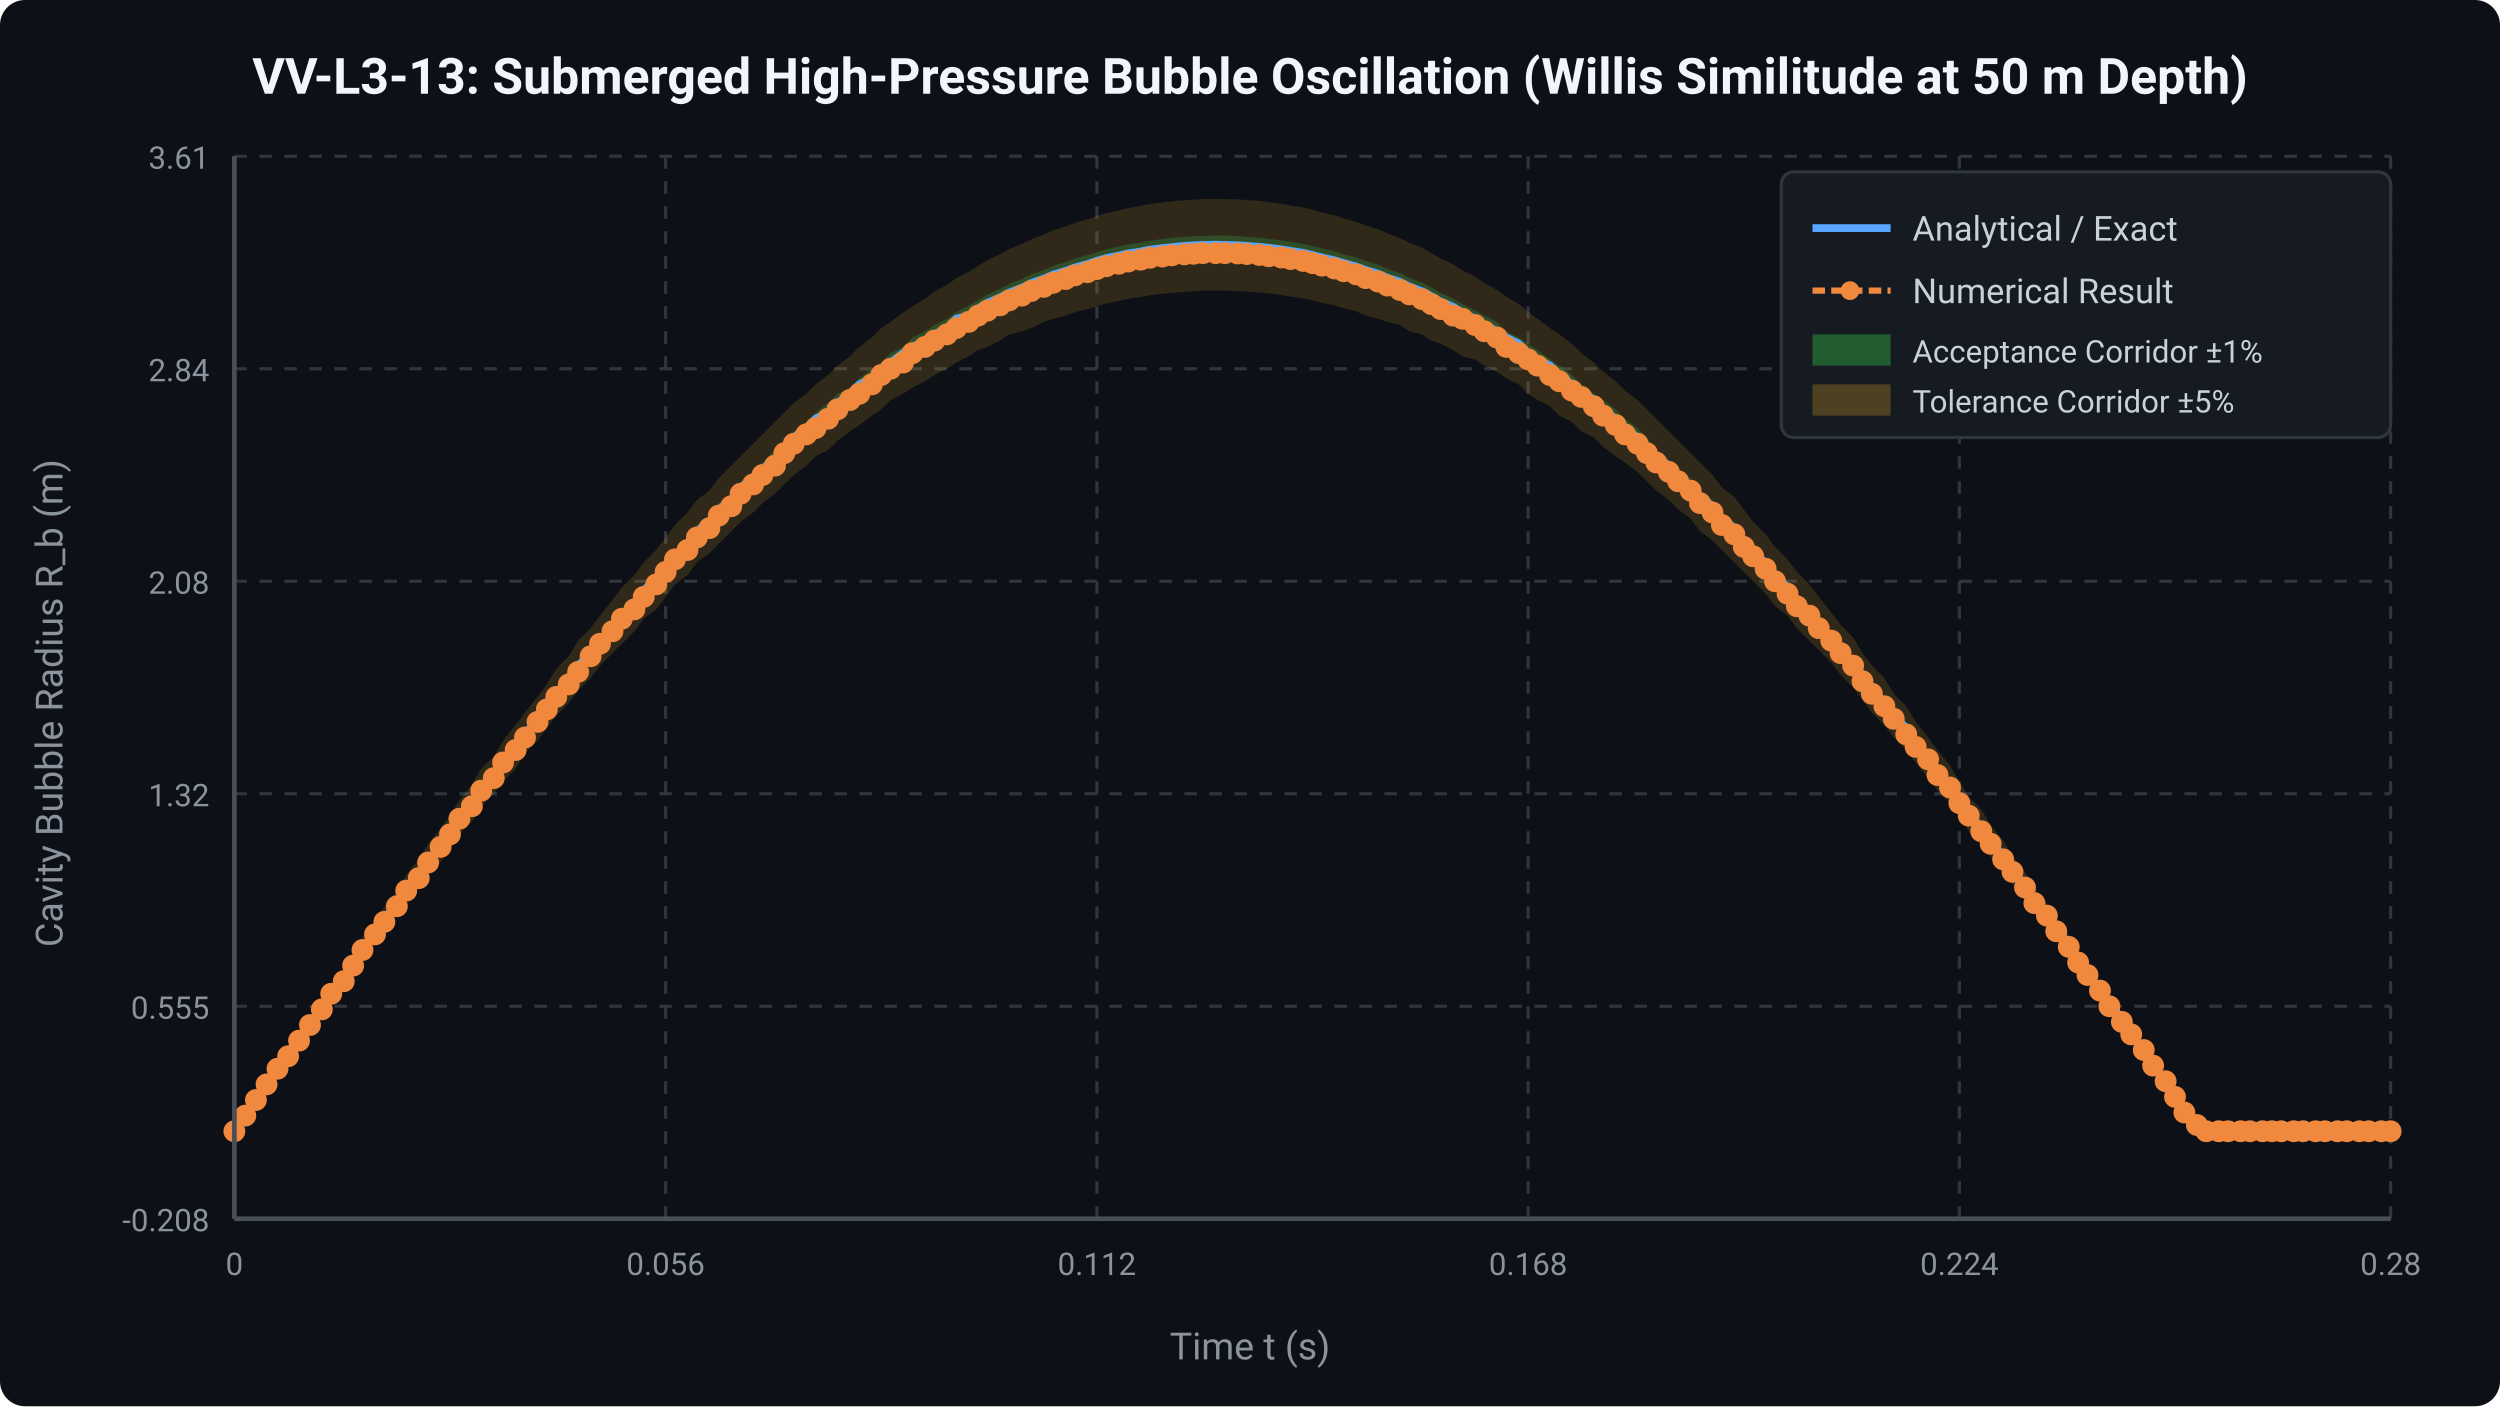
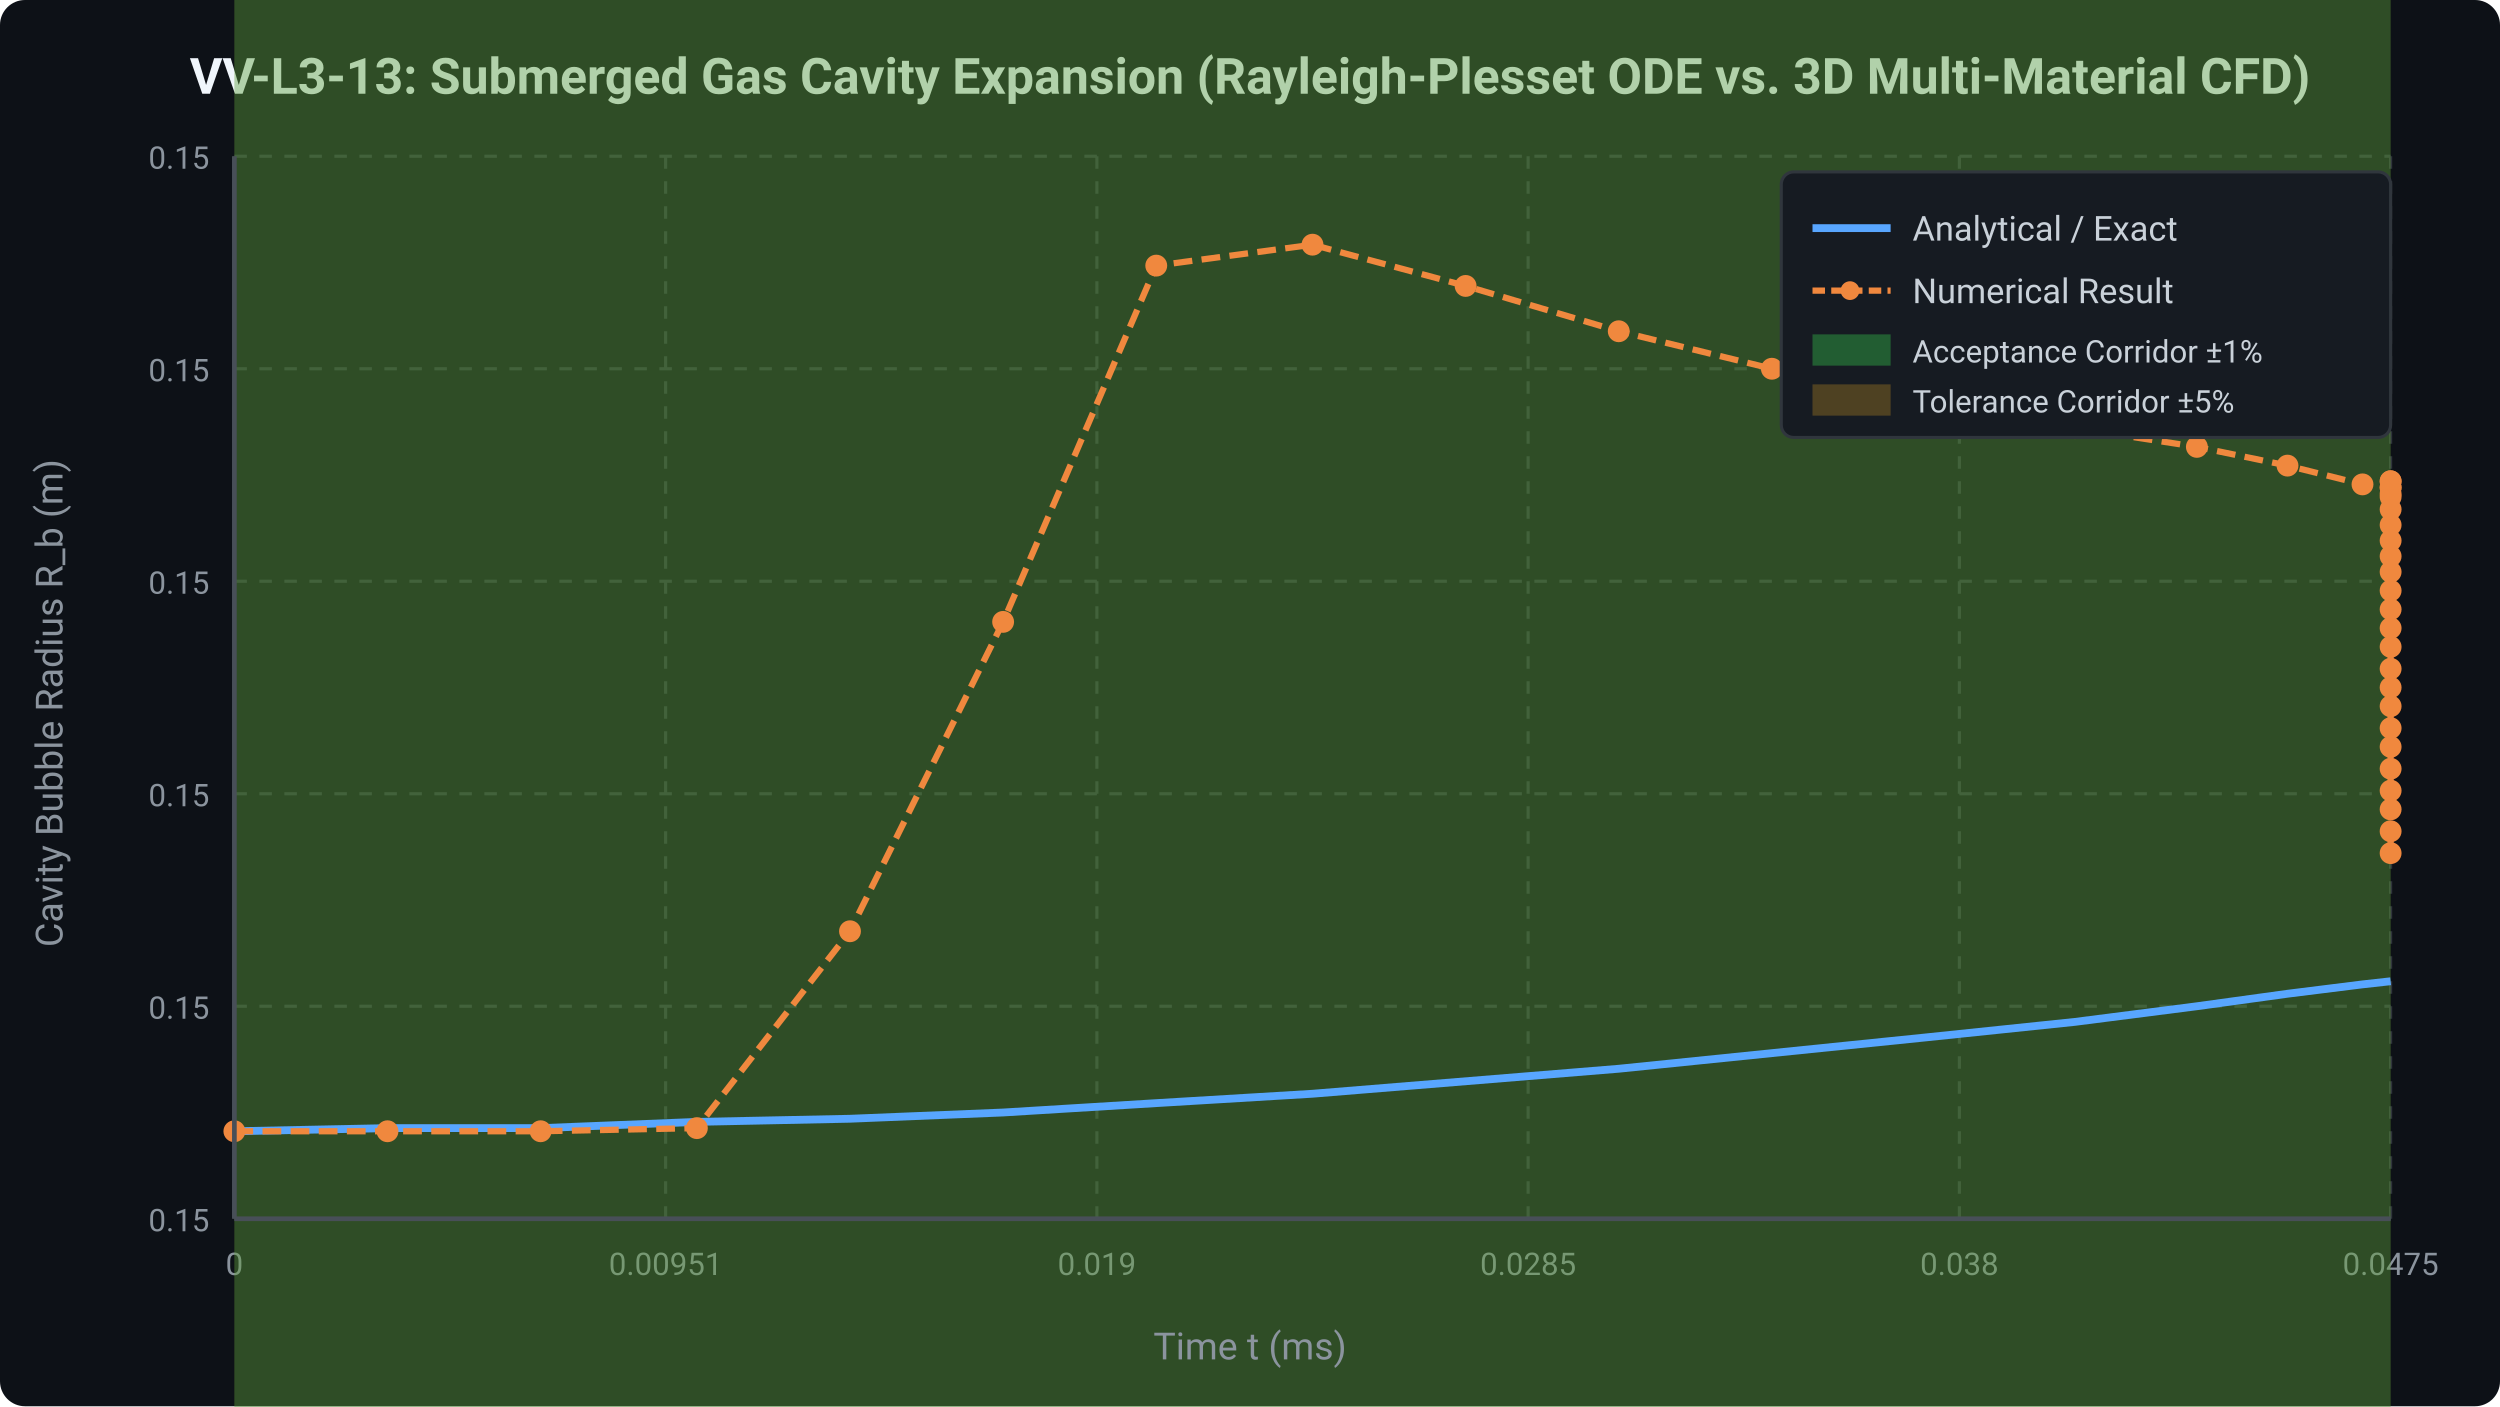
<svg xmlns="http://www.w3.org/2000/svg" viewBox="0 0 800 450" width="800" height="450">
  <style>
    text { font-family: -apple-system, BlinkMacSystemFont, 'Segoe UI', Roboto, Helvetica, Arial, sans-serif; fill: #c9d1d9; }
    .title { font-size: 16px; font-weight: 600; fill: #f0f6fc; }
    .axis-label { font-size: 12px; fill: #8b949e; }
    .tick { font-size: 10px; fill: #8b949e; }
    .grid { stroke: #30363d; stroke-width: 1; stroke-dasharray: 4,4; }
    .axis-line { stroke: #484f58; stroke-width: 1.5; }
    .exact-curve { fill: none; stroke: #58a6ff; stroke-width: 2.5; }
    .num-curve { fill: none; stroke: #f0883e; stroke-width: 2.0; stroke-dasharray: 6,3; }
    .corridor-yellow { fill: rgba(210, 153, 34, 0.18); }
    .corridor-green { fill: rgba(46, 160, 67, 0.30); }
  </style>
  <rect width="800" height="450" fill="#0d1117" rx="8" />
-   <text x="400" y="30" text-anchor="middle" class="title">VV-L3-13: Submerged High-Pressure Bubble Oscillation (Willis Similitude at 50 m Depth)</text>
+   <text x="400" y="30" text-anchor="middle" class="title">VV-L3-13: Submerged Gas Cavity Expansion (Rayleigh-Plesset ODE vs. 3D Multi-Material CFD)</text>
  <line x1="75" y1="390" x2="765" y2="390" class="grid" />
-   <text x="67" y="394" text-anchor="end" class="tick">-0.208</text>
+   <text x="67" y="394" text-anchor="end" class="tick">0.15</text>
  <line x1="75" y1="322" x2="765" y2="322" class="grid" />
-   <text x="67" y="326" text-anchor="end" class="tick">0.555</text>
+   <text x="67" y="326" text-anchor="end" class="tick">0.15</text>
  <line x1="75" y1="254" x2="765" y2="254" class="grid" />
-   <text x="67" y="258" text-anchor="end" class="tick">1.32</text>
+   <text x="67" y="258" text-anchor="end" class="tick">0.15</text>
  <line x1="75" y1="186" x2="765" y2="186" class="grid" />
-   <text x="67" y="190" text-anchor="end" class="tick">2.08</text>
+   <text x="67" y="190" text-anchor="end" class="tick">0.15</text>
  <line x1="75" y1="118" x2="765" y2="118" class="grid" />
-   <text x="67" y="122" text-anchor="end" class="tick">2.84</text>
+   <text x="67" y="122" text-anchor="end" class="tick">0.15</text>
  <line x1="75" y1="50" x2="765" y2="50" class="grid" />
-   <text x="67" y="54" text-anchor="end" class="tick">3.61</text>
+   <text x="67" y="54" text-anchor="end" class="tick">0.15</text>
  <line x1="75" y1="50" x2="75" y2="390" class="grid" />
  <text x="75" y="408" text-anchor="middle" class="tick">0</text>
  <line x1="213" y1="50" x2="213" y2="390" class="grid" />
-   <text x="213" y="408" text-anchor="middle" class="tick">0.056</text>
+   <text x="213" y="408" text-anchor="middle" class="tick">0.00951</text>
  <line x1="351" y1="50" x2="351" y2="390" class="grid" />
-   <text x="351" y="408" text-anchor="middle" class="tick">0.112</text>
+   <text x="351" y="408" text-anchor="middle" class="tick">0.019</text>
  <line x1="489" y1="50" x2="489" y2="390" class="grid" />
-   <text x="489" y="408" text-anchor="middle" class="tick">0.168</text>
+   <text x="489" y="408" text-anchor="middle" class="tick">0.0285</text>
  <line x1="627" y1="50" x2="627" y2="390" class="grid" />
-   <text x="627" y="408" text-anchor="middle" class="tick">0.224</text>
+   <text x="627" y="408" text-anchor="middle" class="tick">0.038</text>
  <line x1="765" y1="50" x2="765" y2="390" class="grid" />
-   <text x="765" y="408" text-anchor="middle" class="tick">0.28</text>
-   <path class="corridor-yellow" d="M 75 361 L 78.5 356 L 81.9 351 L 85.3 346 L 88.8 341 L 92.2 336 L 95.7 330 L 99.2 325 L 103 320 L 106 315 L 110 310 L 113 305 L 116 300 L 120 295 L 123 290 L 127 285 L 130 280 L 134 275 L 137 270 L 141 265 L 144 261 L 147 256 L 151 251 L 154 246 L 158 242 L 161 237 L 165 232 L 168 228 L 172 223 L 175 219 L 178 214 L 182 210 L 185 205 L 189 201 L 192 197 L 196 192 L 199 188 L 203 184 L 206 180 L 210 176 L 213 172 L 216 168 L 220 164 L 223 160 L 227 157 L 230 153 L 234 149 L 237 146 L 241 142 L 244 139 L 248 135 L 251 132 L 254 129 L 258 126 L 261 123 L 265 120 L 268 117 L 272 114 L 275 111 L 279 108 L 282 105 L 285 103 L 289 100 L 292 98 L 296 95.6 L 299 93.3 L 303 91.2 L 306 89 L 310 87 L 313 85.1 L 316 83.2 L 320 81.4 L 323 79.7 L 327 78.1 L 330 76.6 L 334 75.1 L 337 73.7 L 341 72.5 L 344 71.3 L 348 70.2 L 351 69.1 L 354 68.2 L 358 67.4 L 361 66.6 L 365 65.9 L 368 65.3 L 372 64.8 L 375 64.4 L 379 64.1 L 382 63.9 L 385 63.7 L 389 63.7 L 392 63.7 L 396 63.8 L 399 64 L 403 64.3 L 406 64.7 L 410 65.2 L 413 65.8 L 417 66.4 L 420 67.1 L 423 68 L 427 68.9 L 430 69.9 L 434 71 L 437 72.1 L 441 73.4 L 444 74.7 L 448 76.2 L 451 77.7 L 455 79.3 L 458 81 L 461 82.7 L 465 84.6 L 468 86.5 L 472 88.5 L 475 90.6 L 479 92.8 L 482 95 L 486 97.3 L 489 99.8 L 492 102 L 496 105 L 499 107 L 503 110 L 506 113 L 510 116 L 513 119 L 517 122 L 520 125 L 524 128 L 527 131 L 530 134 L 534 138 L 537 141 L 541 145 L 544 148 L 548 152 L 551 156 L 555 159 L 558 163 L 561 167 L 565 171 L 568 175 L 572 179 L 575 183 L 579 187 L 582 191 L 586 196 L 589 200 L 593 204 L 596 209 L 599 213 L 603 217 L 606 222 L 610 226 L 613 231 L 617 236 L 620 240 L 624 245 L 627 250 L 630 255 L 634 259 L 637 264 L 641 269 L 644 274 L 648 279 L 651 284 L 655 289 L 658 294 L 662 299 L 665 304 L 668 309 L 672 314 L 675 319 L 679 324 L 682 329 L 686 334 L 689 339 L 693 344 L 696 350 L 699 355 L 703 360 L 706 361 L 710 361 L 713 361 L 717 361 L 720 361 L 724 361 L 727 361 L 730 361 L 734 361 L 737 361 L 741 361 L 744 361 L 748 361 L 751 361 L 755 361 L 758 361 L 762 361 L 765 361 L 765 362 L 762 362 L 758 362 L 755 362 L 751 362 L 748 362 L 744 362 L 741 362 L 737 362 L 734 362 L 730 362 L 727 362 L 724 362 L 720 362 L 717 362 L 713 362 L 710 362 L 706 362 L 703 361 L 699 356 L 696 352 L 693 347 L 689 342 L 686 338 L 682 333 L 679 329 L 675 324 L 672 319 L 668 315 L 665 310 L 662 306 L 658 301 L 655 297 L 651 292 L 648 288 L 644 283 L 641 279 L 637 274 L 634 270 L 630 266 L 627 261 L 624 257 L 620 253 L 617 249 L 613 244 L 610 240 L 606 236 L 603 232 L 599 228 L 596 224 L 593 220 L 589 216 L 586 212 L 582 208 L 579 205 L 575 201 L 572 197 L 568 194 L 565 190 L 561 186 L 558 183 L 555 180 L 551 176 L 548 173 L 544 170 L 541 166 L 537 163 L 534 160 L 530 157 L 527 154 L 524 151 L 520 148 L 517 146 L 513 143 L 510 140 L 506 138 L 503 135 L 499 133 L 496 130 L 492 128 L 489 126 L 486 123 L 482 121 L 479 119 L 475 117 L 472 115 L 468 114 L 465 112 L 461 110 L 458 109 L 455 107 L 451 106 L 448 104 L 444 103 L 441 102 L 437 101 L 434 99.6 L 430 98.6 L 427 97.7 L 423 96.9 L 420 96.1 L 417 95.5 L 413 94.9 L 410 94.4 L 406 93.9 L 403 93.6 L 399 93.3 L 396 93.1 L 392 93 L 389 93 L 385 93 L 382 93.2 L 379 93.4 L 375 93.7 L 372 94 L 368 94.5 L 365 95 L 361 95.6 L 358 96.3 L 354 97.1 L 351 97.9 L 348 98.9 L 344 99.9 L 341 101 L 337 102 L 334 103 L 330 105 L 327 106 L 323 107 L 320 109 L 316 111 L 313 112 L 310 114 L 306 116 L 303 118 L 299 120 L 296 122 L 292 124 L 289 126 L 285 128 L 282 131 L 279 133 L 275 136 L 272 138 L 268 141 L 265 144 L 261 146 L 258 149 L 254 152 L 251 155 L 248 158 L 244 161 L 241 164 L 237 167 L 234 170 L 230 174 L 227 177 L 223 180 L 220 184 L 216 187 L 213 191 L 210 195 L 206 198 L 203 202 L 199 206 L 196 209 L 192 213 L 189 217 L 185 221 L 182 225 L 178 229 L 175 233 L 172 237 L 168 241 L 165 246 L 161 250 L 158 254 L 154 258 L 151 263 L 147 267 L 144 271 L 141 276 L 137 280 L 134 284 L 130 289 L 127 293 L 123 298 L 120 302 L 116 307 L 113 311 L 110 316 L 106 321 L 103 325 L 99.2 330 L 95.7 334 L 92.2 339 L 88.8 344 L 85.3 348 L 81.9 353 L 78.5 358 L 75 362 Z" />
-   <path class="corridor-green" d="M 75 362 L 78.5 357 L 81.9 352 L 85.3 347 L 88.8 342 L 92.2 337 L 95.7 332 L 99.2 327 L 103 322 L 106 317 L 110 312 L 113 308 L 116 303 L 120 298 L 123 293 L 127 288 L 130 284 L 134 279 L 137 274 L 141 270 L 144 265 L 147 260 L 151 256 L 154 251 L 158 247 L 161 242 L 165 238 L 168 233 L 172 229 L 175 224 L 178 220 L 182 216 L 185 212 L 189 207 L 192 203 L 196 199 L 199 195 L 203 191 L 206 187 L 210 183 L 213 180 L 216 176 L 220 172 L 223 168 L 227 165 L 230 161 L 234 158 L 237 154 L 241 151 L 244 148 L 248 144 L 251 141 L 254 138 L 258 135 L 261 132 L 265 129 L 268 126 L 272 124 L 275 121 L 279 118 L 282 116 L 285 113 L 289 111 L 292 108 L 296 106 L 299 104 L 303 102 L 306 99.8 L 310 97.8 L 313 96 L 316 94.2 L 320 92.5 L 323 90.8 L 327 89.3 L 330 87.8 L 334 86.4 L 337 85.1 L 341 83.8 L 344 82.7 L 348 81.6 L 351 80.7 L 354 79.8 L 358 78.9 L 361 78.2 L 365 77.6 L 368 77 L 372 76.5 L 375 76.1 L 379 75.8 L 382 75.6 L 385 75.5 L 389 75.4 L 392 75.4 L 396 75.5 L 399 75.8 L 403 76 L 406 76.4 L 410 76.9 L 413 77.4 L 417 78 L 420 78.7 L 423 79.5 L 427 80.4 L 430 81.4 L 434 82.4 L 437 83.5 L 441 84.7 L 444 86 L 448 87.4 L 451 88.9 L 455 90.4 L 458 92 L 461 93.7 L 465 95.5 L 468 97.3 L 472 99.3 L 475 101 L 479 103 L 482 106 L 486 108 L 489 110 L 492 112 L 496 115 L 499 117 L 503 120 L 506 123 L 510 126 L 513 128 L 517 131 L 520 134 L 524 137 L 527 140 L 530 144 L 534 147 L 537 150 L 541 153 L 544 157 L 548 160 L 551 164 L 555 167 L 558 171 L 561 175 L 565 179 L 568 182 L 572 186 L 575 190 L 579 194 L 582 198 L 586 202 L 589 206 L 593 211 L 596 215 L 599 219 L 603 223 L 606 228 L 610 232 L 613 236 L 617 241 L 620 245 L 624 250 L 627 254 L 630 259 L 634 264 L 637 268 L 641 273 L 644 278 L 648 282 L 651 287 L 655 292 L 658 297 L 662 302 L 665 306 L 668 311 L 672 316 L 675 321 L 679 326 L 682 331 L 686 336 L 689 341 L 693 345 L 696 350 L 699 355 L 703 360 L 706 362 L 710 362 L 713 362 L 717 362 L 720 362 L 724 362 L 727 362 L 730 362 L 734 362 L 737 362 L 741 362 L 744 362 L 748 362 L 751 362 L 755 362 L 758 362 L 762 362 L 765 362 L 765 362 L 762 362 L 758 362 L 755 362 L 751 362 L 748 362 L 744 362 L 741 362 L 737 362 L 734 362 L 730 362 L 727 362 L 724 362 L 720 362 L 717 362 L 713 362 L 710 362 L 706 362 L 703 360 L 699 356 L 696 351 L 693 346 L 689 341 L 686 336 L 682 332 L 679 327 L 675 322 L 672 317 L 668 312 L 665 308 L 662 303 L 658 298 L 655 293 L 651 289 L 648 284 L 644 280 L 641 275 L 637 270 L 634 266 L 630 261 L 627 257 L 624 252 L 620 248 L 617 243 L 613 239 L 610 235 L 606 230 L 603 226 L 599 222 L 596 218 L 593 214 L 589 210 L 586 206 L 582 202 L 579 198 L 575 194 L 572 190 L 568 186 L 565 182 L 561 179 L 558 175 L 555 171 L 551 168 L 548 164 L 544 161 L 541 158 L 537 154 L 534 151 L 530 148 L 527 145 L 524 142 L 520 139 L 517 136 L 513 133 L 510 130 L 506 128 L 503 125 L 499 123 L 496 120 L 492 118 L 489 115 L 486 113 L 482 111 L 479 109 L 475 107 L 472 105 L 468 103 L 465 101 L 461 99.2 L 458 97.6 L 455 96 L 451 94.5 L 448 93 L 444 91.7 L 441 90.4 L 437 89.2 L 434 88.1 L 430 87.1 L 427 86.2 L 423 85.3 L 420 84.5 L 417 83.8 L 413 83.2 L 410 82.7 L 406 82.3 L 403 81.9 L 399 81.6 L 396 81.4 L 392 81.3 L 389 81.3 L 385 81.3 L 382 81.5 L 379 81.7 L 375 82 L 372 82.4 L 368 82.8 L 365 83.4 L 361 84 L 358 84.7 L 354 85.5 L 351 86.4 L 348 87.4 L 344 88.4 L 341 89.5 L 337 90.8 L 334 92 L 330 93.4 L 327 94.9 L 323 96.4 L 320 98 L 316 99.7 L 313 101 L 310 103 L 306 105 L 303 107 L 299 109 L 296 111 L 292 114 L 289 116 L 285 118 L 282 121 L 279 123 L 275 126 L 272 128 L 268 131 L 265 134 L 261 137 L 258 140 L 254 143 L 251 146 L 248 149 L 244 152 L 241 155 L 237 159 L 234 162 L 230 165 L 227 169 L 223 172 L 220 176 L 216 180 L 213 183 L 210 187 L 206 191 L 203 195 L 199 199 L 196 203 L 192 207 L 189 211 L 185 215 L 182 219 L 178 223 L 175 227 L 172 232 L 168 236 L 165 240 L 161 245 L 158 249 L 154 253 L 151 258 L 147 262 L 144 267 L 141 272 L 137 276 L 134 281 L 130 285 L 127 290 L 123 295 L 120 299 L 116 304 L 113 309 L 110 314 L 106 318 L 103 323 L 99.2 328 L 95.7 333 L 92.2 338 L 88.8 342 L 85.3 347 L 81.9 352 L 78.5 357 L 75 362 Z" />
-   <path class="exact-curve" d="M 75 362 L 78.5 357 L 81.9 352 L 85.3 347 L 88.8 342 L 92.2 337 L 95.7 332 L 99.2 328 L 103 323 L 106 318 L 110 313 L 113 308 L 116 303 L 120 299 L 123 294 L 127 289 L 130 285 L 134 280 L 137 275 L 141 271 L 144 266 L 147 261 L 151 257 L 154 252 L 158 248 L 161 243 L 165 239 L 168 235 L 172 230 L 175 226 L 178 222 L 182 217 L 185 213 L 189 209 L 192 205 L 196 201 L 199 197 L 203 193 L 206 189 L 210 185 L 213 181 L 216 178 L 220 174 L 223 170 L 227 167 L 230 163 L 234 160 L 237 156 L 241 153 L 244 150 L 248 147 L 251 143 L 254 140 L 258 137 L 261 134 L 265 132 L 268 129 L 272 126 L 275 123 L 279 121 L 282 118 L 285 116 L 289 113 L 292 111 L 296 109 L 299 107 L 303 105 L 306 102 L 310 101 L 313 98.7 L 316 96.9 L 320 95.2 L 323 93.6 L 327 92.1 L 330 90.6 L 334 89.2 L 337 87.9 L 341 86.7 L 344 85.6 L 348 84.5 L 351 83.5 L 354 82.6 L 358 81.8 L 361 81.1 L 365 80.5 L 368 79.9 L 372 79.4 L 375 79.1 L 379 78.7 L 382 78.5 L 385 78.4 L 389 78.3 L 392 78.4 L 396 78.5 L 399 78.7 L 403 79 L 406 79.3 L 410 79.8 L 413 80.3 L 417 80.9 L 420 81.6 L 423 82.4 L 427 83.3 L 430 84.2 L 434 85.3 L 437 86.4 L 441 87.6 L 444 88.9 L 448 90.2 L 451 91.7 L 455 93.2 L 458 94.8 L 461 96.5 L 465 98.2 L 468 100 L 472 102 L 475 104 L 479 106 L 482 108 L 486 110 L 489 113 L 492 115 L 496 117 L 499 120 L 503 123 L 506 125 L 510 128 L 513 131 L 517 134 L 520 137 L 524 140 L 527 143 L 530 146 L 534 149 L 537 152 L 541 156 L 544 159 L 548 162 L 551 166 L 555 169 L 558 173 L 561 177 L 565 180 L 568 184 L 572 188 L 575 192 L 579 196 L 582 200 L 586 204 L 589 208 L 593 212 L 596 216 L 599 220 L 603 225 L 606 229 L 610 233 L 613 238 L 617 242 L 620 247 L 624 251 L 627 256 L 630 260 L 634 265 L 637 269 L 641 274 L 644 279 L 648 283 L 651 288 L 655 293 L 658 297 L 662 302 L 665 307 L 668 312 L 672 317 L 675 321 L 679 326 L 682 331 L 686 336 L 689 341 L 693 346 L 696 351 L 699 355 L 703 360 L 706 362 L 710 362 L 713 362 L 717 362 L 720 362 L 724 362 L 727 362 L 730 362 L 734 362 L 737 362 L 741 362 L 744 362 L 748 362 L 751 362 L 755 362 L 758 362 L 762 362 L 765 362 " />
-   <path class="num-curve" d="M 75 362 L 78.5 357 L 81.9 352 L 85.3 347 L 88.8 342 L 92.2 338 L 95.7 333 L 99.2 328 L 103 323 L 106 318 L 110 314 L 113 309 L 116 304 L 120 299 L 123 295 L 127 290 L 130 285 L 134 281 L 137 276 L 141 271 L 144 267 L 147 262 L 151 258 L 154 253 L 158 249 L 161 244 L 165 240 L 168 236 L 172 231 L 175 227 L 178 223 L 182 219 L 185 215 L 189 210 L 192 206 L 196 202 L 199 198 L 203 195 L 206 191 L 210 187 L 213 183 L 216 179 L 220 176 L 223 172 L 227 169 L 230 165 L 234 162 L 237 158 L 241 155 L 244 152 L 248 149 L 251 145 L 254 142 L 258 139 L 261 137 L 265 134 L 268 131 L 272 128 L 275 126 L 279 123 L 282 120 L 285 118 L 289 116 L 292 113 L 296 111 L 299 109 L 303 107 L 306 105 L 310 103 L 313 101 L 316 99.4 L 320 97.7 L 323 96.1 L 327 94.6 L 330 93.1 L 334 91.8 L 337 90.5 L 341 89.3 L 344 88.1 L 348 87.1 L 351 86.1 L 354 85.2 L 358 84.4 L 361 83.7 L 365 83.1 L 368 82.5 L 372 82.1 L 375 81.7 L 379 81.4 L 382 81.2 L 385 81 L 389 81 L 392 81 L 396 81.1 L 399 81.3 L 403 81.6 L 406 82 L 410 82.4 L 413 82.9 L 417 83.5 L 420 84.2 L 423 85 L 427 85.9 L 430 86.8 L 434 87.8 L 437 89 L 441 90.1 L 444 91.4 L 448 92.8 L 451 94.2 L 455 95.7 L 458 97.3 L 461 98.9 L 465 101 L 468 102 L 472 104 L 475 106 L 479 108 L 482 111 L 486 113 L 489 115 L 492 117 L 496 120 L 499 122 L 503 125 L 506 127 L 510 130 L 513 133 L 517 136 L 520 139 L 524 142 L 527 145 L 530 148 L 534 151 L 537 154 L 541 157 L 544 161 L 548 164 L 551 168 L 555 171 L 558 175 L 561 178 L 565 182 L 568 186 L 572 190 L 575 194 L 579 197 L 582 201 L 586 205 L 589 209 L 593 213 L 596 218 L 599 222 L 603 226 L 606 230 L 610 235 L 613 239 L 617 243 L 620 248 L 624 252 L 627 257 L 630 261 L 634 266 L 637 270 L 641 275 L 644 279 L 648 284 L 651 289 L 655 293 L 658 298 L 662 303 L 665 308 L 668 312 L 672 317 L 675 322 L 679 327 L 682 331 L 686 336 L 689 341 L 693 346 L 696 351 L 699 356 L 703 360 L 706 362 L 710 362 L 713 362 L 717 362 L 720 362 L 724 362 L 727 362 L 730 362 L 734 362 L 737 362 L 741 362 L 744 362 L 748 362 L 751 362 L 755 362 L 758 362 L 762 362 L 765 362 " />
+   <text x="765" y="408" text-anchor="middle" class="tick">0.0475</text>
+   <path class="corridor-yellow" d="M 75 -1.62e+04 L 124 -1.62e+04 L 173 -1.62e+04 L 223 -1.62e+04 L 272 -1.62e+04 L 321 -1.62e+04 L 370 -1.62e+04 L 420 -1.62e+04 L 469 -1.62e+04 L 518 -1.62e+04 L 567 -1.62e+04 L 616 -1.62e+04 L 664 -1.62e+04 L 703 -1.62e+04 L 732 -1.62e+04 L 756 -1.62e+04 L 765 -1.62e+04 L 765 -1.62e+04 L 765 -1.62e+04 L 765 -1.62e+04 L 765 -1.62e+04 L 765 -1.62e+04 L 765 -1.62e+04 L 765 -1.62e+04 L 765 -1.62e+04 L 765 -1.62e+04 L 765 -1.62e+04 L 765 -1.62e+04 L 765 -1.62e+04 L 765 -1.62e+04 L 765 -1.62e+04 L 765 -1.62e+04 L 765 -1.62e+04 L 765 -1.62e+04 L 765 -1.62e+04 L 765 -1.62e+04 L 765 -1.62e+04 L 765 -1.62e+04 L 765 -1.62e+04 L 765 -1.62e+04 L 765 -1.62e+04 L 765 1.69e+04 L 765 1.69e+04 L 765 1.69e+04 L 765 1.69e+04 L 765 1.69e+04 L 765 1.69e+04 L 765 1.69e+04 L 765 1.69e+04 L 765 1.69e+04 L 765 1.69e+04 L 765 1.69e+04 L 765 1.69e+04 L 765 1.69e+04 L 765 1.69e+04 L 765 1.69e+04 L 765 1.69e+04 L 765 1.69e+04 L 765 1.69e+04 L 765 1.69e+04 L 765 1.69e+04 L 765 1.69e+04 L 765 1.69e+04 L 765 1.69e+04 L 765 1.69e+04 L 765 1.69e+04 L 756 1.69e+04 L 732 1.69e+04 L 703 1.69e+04 L 664 1.69e+04 L 616 1.69e+04 L 567 1.69e+04 L 518 1.69e+04 L 469 1.69e+04 L 420 1.69e+04 L 370 1.69e+04 L 321 1.69e+04 L 272 1.69e+04 L 223 1.69e+04 L 173 1.69e+04 L 124 1.69e+04 L 75 1.69e+04 Z" />
+   <path class="corridor-green" d="M 75 -2.95e+03 L 124 -2.95e+03 L 173 -2.95e+03 L 223 -2.95e+03 L 272 -2.95e+03 L 321 -2.95e+03 L 370 -2.95e+03 L 420 -2.96e+03 L 469 -2.96e+03 L 518 -2.97e+03 L 567 -2.97e+03 L 616 -2.98e+03 L 664 -2.98e+03 L 703 -2.99e+03 L 732 -2.99e+03 L 756 -2.99e+03 L 765 -2.99e+03 L 765 -2.99e+03 L 765 -2.99e+03 L 765 -2.99e+03 L 765 -2.99e+03 L 765 -2.99e+03 L 765 -2.99e+03 L 765 -2.99e+03 L 765 -2.99e+03 L 765 -2.99e+03 L 765 -2.99e+03 L 765 -2.99e+03 L 765 -2.99e+03 L 765 -2.99e+03 L 765 -2.99e+03 L 765 -2.99e+03 L 765 -2.99e+03 L 765 -2.99e+03 L 765 -2.99e+03 L 765 -2.99e+03 L 765 -2.99e+03 L 765 -2.99e+03 L 765 -2.99e+03 L 765 -2.99e+03 L 765 -2.99e+03 L 765 3.62e+03 L 765 3.62e+03 L 765 3.62e+03 L 765 3.62e+03 L 765 3.62e+03 L 765 3.62e+03 L 765 3.62e+03 L 765 3.62e+03 L 765 3.62e+03 L 765 3.62e+03 L 765 3.62e+03 L 765 3.62e+03 L 765 3.62e+03 L 765 3.62e+03 L 765 3.62e+03 L 765 3.62e+03 L 765 3.62e+03 L 765 3.62e+03 L 765 3.62e+03 L 765 3.62e+03 L 765 3.62e+03 L 765 3.62e+03 L 765 3.62e+03 L 765 3.62e+03 L 765 3.62e+03 L 756 3.62e+03 L 732 3.63e+03 L 703 3.63e+03 L 664 3.63e+03 L 616 3.64e+03 L 567 3.64e+03 L 518 3.65e+03 L 469 3.65e+03 L 420 3.66e+03 L 370 3.66e+03 L 321 3.66e+03 L 272 3.67e+03 L 223 3.67e+03 L 173 3.67e+03 L 124 3.67e+03 L 75 3.67e+03 Z" />
+   <path class="exact-curve" d="M 75 362 L 124 361 L 173 361 L 223 359 L 272 358 L 321 356 L 370 353 L 420 350 L 469 346 L 518 342 L 567 337 L 616 332 L 664 327 L 703 322 L 732 318 L 756 315 L 765 314 L 765 314 L 765 314 L 765 314 L 765 314 L 765 314 L 765 314 L 765 314 L 765 314 L 765 314 L 765 314 L 765 314 L 765 314 L 765 314 L 765 314 L 765 314 L 765 314 L 765 314 L 765 314 L 765 314 L 765 314 L 765 314 L 765 314 L 765 314 L 765 314 " />
+   <path class="num-curve" d="M 75 362 L 124 362 L 173 362 L 223 361 L 272 298 L 321 199 L 370 85 L 420 78.3 L 469 91.5 L 518 106 L 567 118 L 616 128 L 664 137 L 703 143 L 732 149 L 756 155 L 765 158 L 765 156 L 765 154 L 765 154 L 765 156 L 765 159 L 765 163 L 765 168 L 765 173 L 765 178 L 765 183 L 765 189 L 765 195 L 765 201 L 765 207 L 765 214 L 765 220 L 765 226 L 765 233 L 765 239 L 765 246 L 765 253 L 765 259 L 765 266 L 765 273 " />
  <circle cx="75" cy="362" r="3.5" fill="#f0883e" />
-   <circle cx="78.5" cy="357" r="3.5" fill="#f0883e" />
-   <circle cx="81.9" cy="352" r="3.5" fill="#f0883e" />
-   <circle cx="85.3" cy="347" r="3.5" fill="#f0883e" />
-   <circle cx="88.8" cy="342" r="3.5" fill="#f0883e" />
-   <circle cx="92.2" cy="338" r="3.5" fill="#f0883e" />
-   <circle cx="95.7" cy="333" r="3.5" fill="#f0883e" />
-   <circle cx="99.2" cy="328" r="3.5" fill="#f0883e" />
-   <circle cx="103" cy="323" r="3.5" fill="#f0883e" />
-   <circle cx="106" cy="318" r="3.5" fill="#f0883e" />
-   <circle cx="110" cy="314" r="3.5" fill="#f0883e" />
-   <circle cx="113" cy="309" r="3.5" fill="#f0883e" />
-   <circle cx="116" cy="304" r="3.5" fill="#f0883e" />
-   <circle cx="120" cy="299" r="3.5" fill="#f0883e" />
-   <circle cx="123" cy="295" r="3.5" fill="#f0883e" />
-   <circle cx="127" cy="290" r="3.5" fill="#f0883e" />
-   <circle cx="130" cy="285" r="3.5" fill="#f0883e" />
-   <circle cx="134" cy="281" r="3.5" fill="#f0883e" />
-   <circle cx="137" cy="276" r="3.5" fill="#f0883e" />
-   <circle cx="141" cy="271" r="3.5" fill="#f0883e" />
-   <circle cx="144" cy="267" r="3.5" fill="#f0883e" />
-   <circle cx="147" cy="262" r="3.5" fill="#f0883e" />
-   <circle cx="151" cy="258" r="3.5" fill="#f0883e" />
-   <circle cx="154" cy="253" r="3.5" fill="#f0883e" />
-   <circle cx="158" cy="249" r="3.5" fill="#f0883e" />
-   <circle cx="161" cy="244" r="3.5" fill="#f0883e" />
-   <circle cx="165" cy="240" r="3.5" fill="#f0883e" />
-   <circle cx="168" cy="236" r="3.5" fill="#f0883e" />
-   <circle cx="172" cy="231" r="3.5" fill="#f0883e" />
-   <circle cx="175" cy="227" r="3.5" fill="#f0883e" />
-   <circle cx="178" cy="223" r="3.5" fill="#f0883e" />
-   <circle cx="182" cy="219" r="3.5" fill="#f0883e" />
-   <circle cx="185" cy="215" r="3.5" fill="#f0883e" />
-   <circle cx="189" cy="210" r="3.5" fill="#f0883e" />
-   <circle cx="192" cy="206" r="3.5" fill="#f0883e" />
-   <circle cx="196" cy="202" r="3.5" fill="#f0883e" />
-   <circle cx="199" cy="198" r="3.5" fill="#f0883e" />
-   <circle cx="203" cy="195" r="3.5" fill="#f0883e" />
-   <circle cx="206" cy="191" r="3.5" fill="#f0883e" />
-   <circle cx="210" cy="187" r="3.5" fill="#f0883e" />
-   <circle cx="213" cy="183" r="3.5" fill="#f0883e" />
-   <circle cx="216" cy="179" r="3.5" fill="#f0883e" />
-   <circle cx="220" cy="176" r="3.5" fill="#f0883e" />
-   <circle cx="223" cy="172" r="3.5" fill="#f0883e" />
-   <circle cx="227" cy="169" r="3.5" fill="#f0883e" />
-   <circle cx="230" cy="165" r="3.5" fill="#f0883e" />
-   <circle cx="234" cy="162" r="3.5" fill="#f0883e" />
-   <circle cx="237" cy="158" r="3.5" fill="#f0883e" />
-   <circle cx="241" cy="155" r="3.5" fill="#f0883e" />
-   <circle cx="244" cy="152" r="3.5" fill="#f0883e" />
-   <circle cx="248" cy="149" r="3.5" fill="#f0883e" />
-   <circle cx="251" cy="145" r="3.5" fill="#f0883e" />
-   <circle cx="254" cy="142" r="3.5" fill="#f0883e" />
-   <circle cx="258" cy="139" r="3.5" fill="#f0883e" />
-   <circle cx="261" cy="137" r="3.5" fill="#f0883e" />
-   <circle cx="265" cy="134" r="3.5" fill="#f0883e" />
-   <circle cx="268" cy="131" r="3.5" fill="#f0883e" />
-   <circle cx="272" cy="128" r="3.5" fill="#f0883e" />
-   <circle cx="275" cy="126" r="3.5" fill="#f0883e" />
-   <circle cx="279" cy="123" r="3.5" fill="#f0883e" />
-   <circle cx="282" cy="120" r="3.5" fill="#f0883e" />
-   <circle cx="285" cy="118" r="3.5" fill="#f0883e" />
-   <circle cx="289" cy="116" r="3.5" fill="#f0883e" />
-   <circle cx="292" cy="113" r="3.5" fill="#f0883e" />
-   <circle cx="296" cy="111" r="3.5" fill="#f0883e" />
-   <circle cx="299" cy="109" r="3.5" fill="#f0883e" />
-   <circle cx="303" cy="107" r="3.5" fill="#f0883e" />
-   <circle cx="306" cy="105" r="3.5" fill="#f0883e" />
-   <circle cx="310" cy="103" r="3.5" fill="#f0883e" />
-   <circle cx="313" cy="101" r="3.5" fill="#f0883e" />
-   <circle cx="316" cy="99.4" r="3.5" fill="#f0883e" />
-   <circle cx="320" cy="97.7" r="3.5" fill="#f0883e" />
-   <circle cx="323" cy="96.1" r="3.5" fill="#f0883e" />
-   <circle cx="327" cy="94.6" r="3.5" fill="#f0883e" />
-   <circle cx="330" cy="93.1" r="3.5" fill="#f0883e" />
-   <circle cx="334" cy="91.8" r="3.5" fill="#f0883e" />
-   <circle cx="337" cy="90.5" r="3.5" fill="#f0883e" />
-   <circle cx="341" cy="89.3" r="3.5" fill="#f0883e" />
-   <circle cx="344" cy="88.1" r="3.5" fill="#f0883e" />
-   <circle cx="348" cy="87.1" r="3.5" fill="#f0883e" />
-   <circle cx="351" cy="86.1" r="3.5" fill="#f0883e" />
-   <circle cx="354" cy="85.2" r="3.5" fill="#f0883e" />
-   <circle cx="358" cy="84.4" r="3.5" fill="#f0883e" />
-   <circle cx="361" cy="83.7" r="3.5" fill="#f0883e" />
-   <circle cx="365" cy="83.1" r="3.5" fill="#f0883e" />
-   <circle cx="368" cy="82.5" r="3.5" fill="#f0883e" />
-   <circle cx="372" cy="82.1" r="3.5" fill="#f0883e" />
-   <circle cx="375" cy="81.7" r="3.5" fill="#f0883e" />
-   <circle cx="379" cy="81.4" r="3.5" fill="#f0883e" />
-   <circle cx="382" cy="81.2" r="3.5" fill="#f0883e" />
-   <circle cx="385" cy="81" r="3.5" fill="#f0883e" />
-   <circle cx="389" cy="81" r="3.5" fill="#f0883e" />
-   <circle cx="392" cy="81" r="3.5" fill="#f0883e" />
-   <circle cx="396" cy="81.1" r="3.5" fill="#f0883e" />
-   <circle cx="399" cy="81.3" r="3.5" fill="#f0883e" />
-   <circle cx="403" cy="81.6" r="3.5" fill="#f0883e" />
-   <circle cx="406" cy="82" r="3.5" fill="#f0883e" />
-   <circle cx="410" cy="82.4" r="3.5" fill="#f0883e" />
-   <circle cx="413" cy="82.9" r="3.5" fill="#f0883e" />
-   <circle cx="417" cy="83.5" r="3.5" fill="#f0883e" />
-   <circle cx="420" cy="84.2" r="3.5" fill="#f0883e" />
-   <circle cx="423" cy="85" r="3.5" fill="#f0883e" />
-   <circle cx="427" cy="85.9" r="3.5" fill="#f0883e" />
-   <circle cx="430" cy="86.8" r="3.5" fill="#f0883e" />
-   <circle cx="434" cy="87.8" r="3.5" fill="#f0883e" />
-   <circle cx="437" cy="89" r="3.5" fill="#f0883e" />
-   <circle cx="441" cy="90.1" r="3.5" fill="#f0883e" />
-   <circle cx="444" cy="91.4" r="3.5" fill="#f0883e" />
-   <circle cx="448" cy="92.8" r="3.5" fill="#f0883e" />
-   <circle cx="451" cy="94.2" r="3.5" fill="#f0883e" />
-   <circle cx="455" cy="95.7" r="3.5" fill="#f0883e" />
-   <circle cx="458" cy="97.3" r="3.5" fill="#f0883e" />
-   <circle cx="461" cy="98.9" r="3.5" fill="#f0883e" />
-   <circle cx="465" cy="101" r="3.5" fill="#f0883e" />
-   <circle cx="468" cy="102" r="3.5" fill="#f0883e" />
-   <circle cx="472" cy="104" r="3.5" fill="#f0883e" />
-   <circle cx="475" cy="106" r="3.5" fill="#f0883e" />
-   <circle cx="479" cy="108" r="3.5" fill="#f0883e" />
-   <circle cx="482" cy="111" r="3.5" fill="#f0883e" />
-   <circle cx="486" cy="113" r="3.5" fill="#f0883e" />
-   <circle cx="489" cy="115" r="3.5" fill="#f0883e" />
-   <circle cx="492" cy="117" r="3.5" fill="#f0883e" />
-   <circle cx="496" cy="120" r="3.5" fill="#f0883e" />
-   <circle cx="499" cy="122" r="3.5" fill="#f0883e" />
-   <circle cx="503" cy="125" r="3.5" fill="#f0883e" />
-   <circle cx="506" cy="127" r="3.5" fill="#f0883e" />
-   <circle cx="510" cy="130" r="3.5" fill="#f0883e" />
-   <circle cx="513" cy="133" r="3.5" fill="#f0883e" />
-   <circle cx="517" cy="136" r="3.5" fill="#f0883e" />
-   <circle cx="520" cy="139" r="3.5" fill="#f0883e" />
-   <circle cx="524" cy="142" r="3.5" fill="#f0883e" />
-   <circle cx="527" cy="145" r="3.5" fill="#f0883e" />
-   <circle cx="530" cy="148" r="3.5" fill="#f0883e" />
-   <circle cx="534" cy="151" r="3.5" fill="#f0883e" />
-   <circle cx="537" cy="154" r="3.5" fill="#f0883e" />
-   <circle cx="541" cy="157" r="3.5" fill="#f0883e" />
-   <circle cx="544" cy="161" r="3.5" fill="#f0883e" />
-   <circle cx="548" cy="164" r="3.5" fill="#f0883e" />
-   <circle cx="551" cy="168" r="3.5" fill="#f0883e" />
-   <circle cx="555" cy="171" r="3.5" fill="#f0883e" />
-   <circle cx="558" cy="175" r="3.5" fill="#f0883e" />
-   <circle cx="561" cy="178" r="3.5" fill="#f0883e" />
-   <circle cx="565" cy="182" r="3.5" fill="#f0883e" />
-   <circle cx="568" cy="186" r="3.5" fill="#f0883e" />
-   <circle cx="572" cy="190" r="3.5" fill="#f0883e" />
-   <circle cx="575" cy="194" r="3.5" fill="#f0883e" />
-   <circle cx="579" cy="197" r="3.5" fill="#f0883e" />
-   <circle cx="582" cy="201" r="3.5" fill="#f0883e" />
-   <circle cx="586" cy="205" r="3.5" fill="#f0883e" />
-   <circle cx="589" cy="209" r="3.5" fill="#f0883e" />
-   <circle cx="593" cy="213" r="3.5" fill="#f0883e" />
-   <circle cx="596" cy="218" r="3.5" fill="#f0883e" />
-   <circle cx="599" cy="222" r="3.5" fill="#f0883e" />
-   <circle cx="603" cy="226" r="3.5" fill="#f0883e" />
-   <circle cx="606" cy="230" r="3.5" fill="#f0883e" />
-   <circle cx="610" cy="235" r="3.5" fill="#f0883e" />
-   <circle cx="613" cy="239" r="3.5" fill="#f0883e" />
-   <circle cx="617" cy="243" r="3.5" fill="#f0883e" />
-   <circle cx="620" cy="248" r="3.5" fill="#f0883e" />
-   <circle cx="624" cy="252" r="3.5" fill="#f0883e" />
-   <circle cx="627" cy="257" r="3.5" fill="#f0883e" />
-   <circle cx="630" cy="261" r="3.5" fill="#f0883e" />
-   <circle cx="634" cy="266" r="3.5" fill="#f0883e" />
-   <circle cx="637" cy="270" r="3.5" fill="#f0883e" />
-   <circle cx="641" cy="275" r="3.5" fill="#f0883e" />
-   <circle cx="644" cy="279" r="3.5" fill="#f0883e" />
-   <circle cx="648" cy="284" r="3.5" fill="#f0883e" />
-   <circle cx="651" cy="289" r="3.5" fill="#f0883e" />
-   <circle cx="655" cy="293" r="3.5" fill="#f0883e" />
-   <circle cx="658" cy="298" r="3.5" fill="#f0883e" />
-   <circle cx="662" cy="303" r="3.5" fill="#f0883e" />
-   <circle cx="665" cy="308" r="3.5" fill="#f0883e" />
-   <circle cx="668" cy="312" r="3.5" fill="#f0883e" />
-   <circle cx="672" cy="317" r="3.5" fill="#f0883e" />
-   <circle cx="675" cy="322" r="3.5" fill="#f0883e" />
-   <circle cx="679" cy="327" r="3.5" fill="#f0883e" />
-   <circle cx="682" cy="331" r="3.5" fill="#f0883e" />
-   <circle cx="686" cy="336" r="3.5" fill="#f0883e" />
-   <circle cx="689" cy="341" r="3.5" fill="#f0883e" />
-   <circle cx="693" cy="346" r="3.5" fill="#f0883e" />
-   <circle cx="696" cy="351" r="3.5" fill="#f0883e" />
-   <circle cx="699" cy="356" r="3.5" fill="#f0883e" />
-   <circle cx="703" cy="360" r="3.5" fill="#f0883e" />
-   <circle cx="706" cy="362" r="3.5" fill="#f0883e" />
-   <circle cx="710" cy="362" r="3.5" fill="#f0883e" />
-   <circle cx="713" cy="362" r="3.5" fill="#f0883e" />
-   <circle cx="717" cy="362" r="3.5" fill="#f0883e" />
-   <circle cx="720" cy="362" r="3.5" fill="#f0883e" />
-   <circle cx="724" cy="362" r="3.5" fill="#f0883e" />
-   <circle cx="727" cy="362" r="3.5" fill="#f0883e" />
-   <circle cx="730" cy="362" r="3.5" fill="#f0883e" />
-   <circle cx="734" cy="362" r="3.5" fill="#f0883e" />
-   <circle cx="737" cy="362" r="3.5" fill="#f0883e" />
-   <circle cx="741" cy="362" r="3.5" fill="#f0883e" />
-   <circle cx="744" cy="362" r="3.5" fill="#f0883e" />
-   <circle cx="748" cy="362" r="3.5" fill="#f0883e" />
-   <circle cx="751" cy="362" r="3.5" fill="#f0883e" />
-   <circle cx="755" cy="362" r="3.5" fill="#f0883e" />
-   <circle cx="758" cy="362" r="3.5" fill="#f0883e" />
-   <circle cx="762" cy="362" r="3.5" fill="#f0883e" />
-   <circle cx="765" cy="362" r="3.5" fill="#f0883e" />
+   <circle cx="124" cy="362" r="3.5" fill="#f0883e" />
+   <circle cx="173" cy="362" r="3.5" fill="#f0883e" />
+   <circle cx="223" cy="361" r="3.5" fill="#f0883e" />
+   <circle cx="272" cy="298" r="3.5" fill="#f0883e" />
+   <circle cx="321" cy="199" r="3.5" fill="#f0883e" />
+   <circle cx="370" cy="85" r="3.5" fill="#f0883e" />
+   <circle cx="420" cy="78.3" r="3.5" fill="#f0883e" />
+   <circle cx="469" cy="91.5" r="3.5" fill="#f0883e" />
+   <circle cx="518" cy="106" r="3.5" fill="#f0883e" />
+   <circle cx="567" cy="118" r="3.5" fill="#f0883e" />
+   <circle cx="616" cy="128" r="3.5" fill="#f0883e" />
+   <circle cx="664" cy="137" r="3.5" fill="#f0883e" />
+   <circle cx="703" cy="143" r="3.5" fill="#f0883e" />
+   <circle cx="732" cy="149" r="3.5" fill="#f0883e" />
+   <circle cx="756" cy="155" r="3.5" fill="#f0883e" />
+   <circle cx="765" cy="158" r="3.5" fill="#f0883e" />
+   <circle cx="765" cy="156" r="3.5" fill="#f0883e" />
+   <circle cx="765" cy="154" r="3.5" fill="#f0883e" />
+   <circle cx="765" cy="154" r="3.5" fill="#f0883e" />
+   <circle cx="765" cy="156" r="3.5" fill="#f0883e" />
+   <circle cx="765" cy="159" r="3.5" fill="#f0883e" />
+   <circle cx="765" cy="163" r="3.5" fill="#f0883e" />
+   <circle cx="765" cy="168" r="3.5" fill="#f0883e" />
+   <circle cx="765" cy="173" r="3.5" fill="#f0883e" />
+   <circle cx="765" cy="178" r="3.5" fill="#f0883e" />
+   <circle cx="765" cy="183" r="3.5" fill="#f0883e" />
+   <circle cx="765" cy="189" r="3.5" fill="#f0883e" />
+   <circle cx="765" cy="195" r="3.5" fill="#f0883e" />
+   <circle cx="765" cy="201" r="3.5" fill="#f0883e" />
+   <circle cx="765" cy="207" r="3.5" fill="#f0883e" />
+   <circle cx="765" cy="214" r="3.5" fill="#f0883e" />
+   <circle cx="765" cy="220" r="3.5" fill="#f0883e" />
+   <circle cx="765" cy="226" r="3.5" fill="#f0883e" />
+   <circle cx="765" cy="233" r="3.5" fill="#f0883e" />
+   <circle cx="765" cy="239" r="3.5" fill="#f0883e" />
+   <circle cx="765" cy="246" r="3.5" fill="#f0883e" />
+   <circle cx="765" cy="253" r="3.5" fill="#f0883e" />
+   <circle cx="765" cy="259" r="3.5" fill="#f0883e" />
+   <circle cx="765" cy="266" r="3.5" fill="#f0883e" />
+   <circle cx="765" cy="273" r="3.5" fill="#f0883e" />
  <line x1="75" y1="390" x2="765" y2="390" class="axis-line" />
  <line x1="75" y1="50" x2="75" y2="390" class="axis-line" />
-   <text x="400" y="435" text-anchor="middle" class="axis-label">Time t (s)</text>
+   <text x="400" y="435" text-anchor="middle" class="axis-label">Time t (ms)</text>
  <text x="20" y="225" text-anchor="middle" transform="rotate(-90 20 225)" class="axis-label">Cavity Bubble Radius R_b (m)</text>
  <rect x="570" y="55" width="195" height="85" fill="#161b22" stroke="#30363d" rx="4" />
  <line x1="580" y1="73" x2="605" y2="73" stroke="#58a6ff" stroke-width="2.5" />
  <text x="612" y="77" font-size="11">Analytical / Exact</text>
  <line x1="580" y1="93" x2="605" y2="93" stroke="#f0883e" stroke-width="2.0" stroke-dasharray="4,2" />
  <circle cx="592" cy="93" r="3" fill="#f0883e" />
  <text x="612" y="97" font-size="11">Numerical Result</text>
  <rect x="580" y="107" width="25" height="10" fill="rgba(46,160,67,0.5)" />
  <text x="612" y="116" font-size="10">Acceptance Corridor ±1%</text>
  <rect x="580" y="123" width="25" height="10" fill="rgba(210,153,34,0.3)" />
  <text x="612" y="132" font-size="10">Tolerance Corridor ±5%</text>
</svg>
